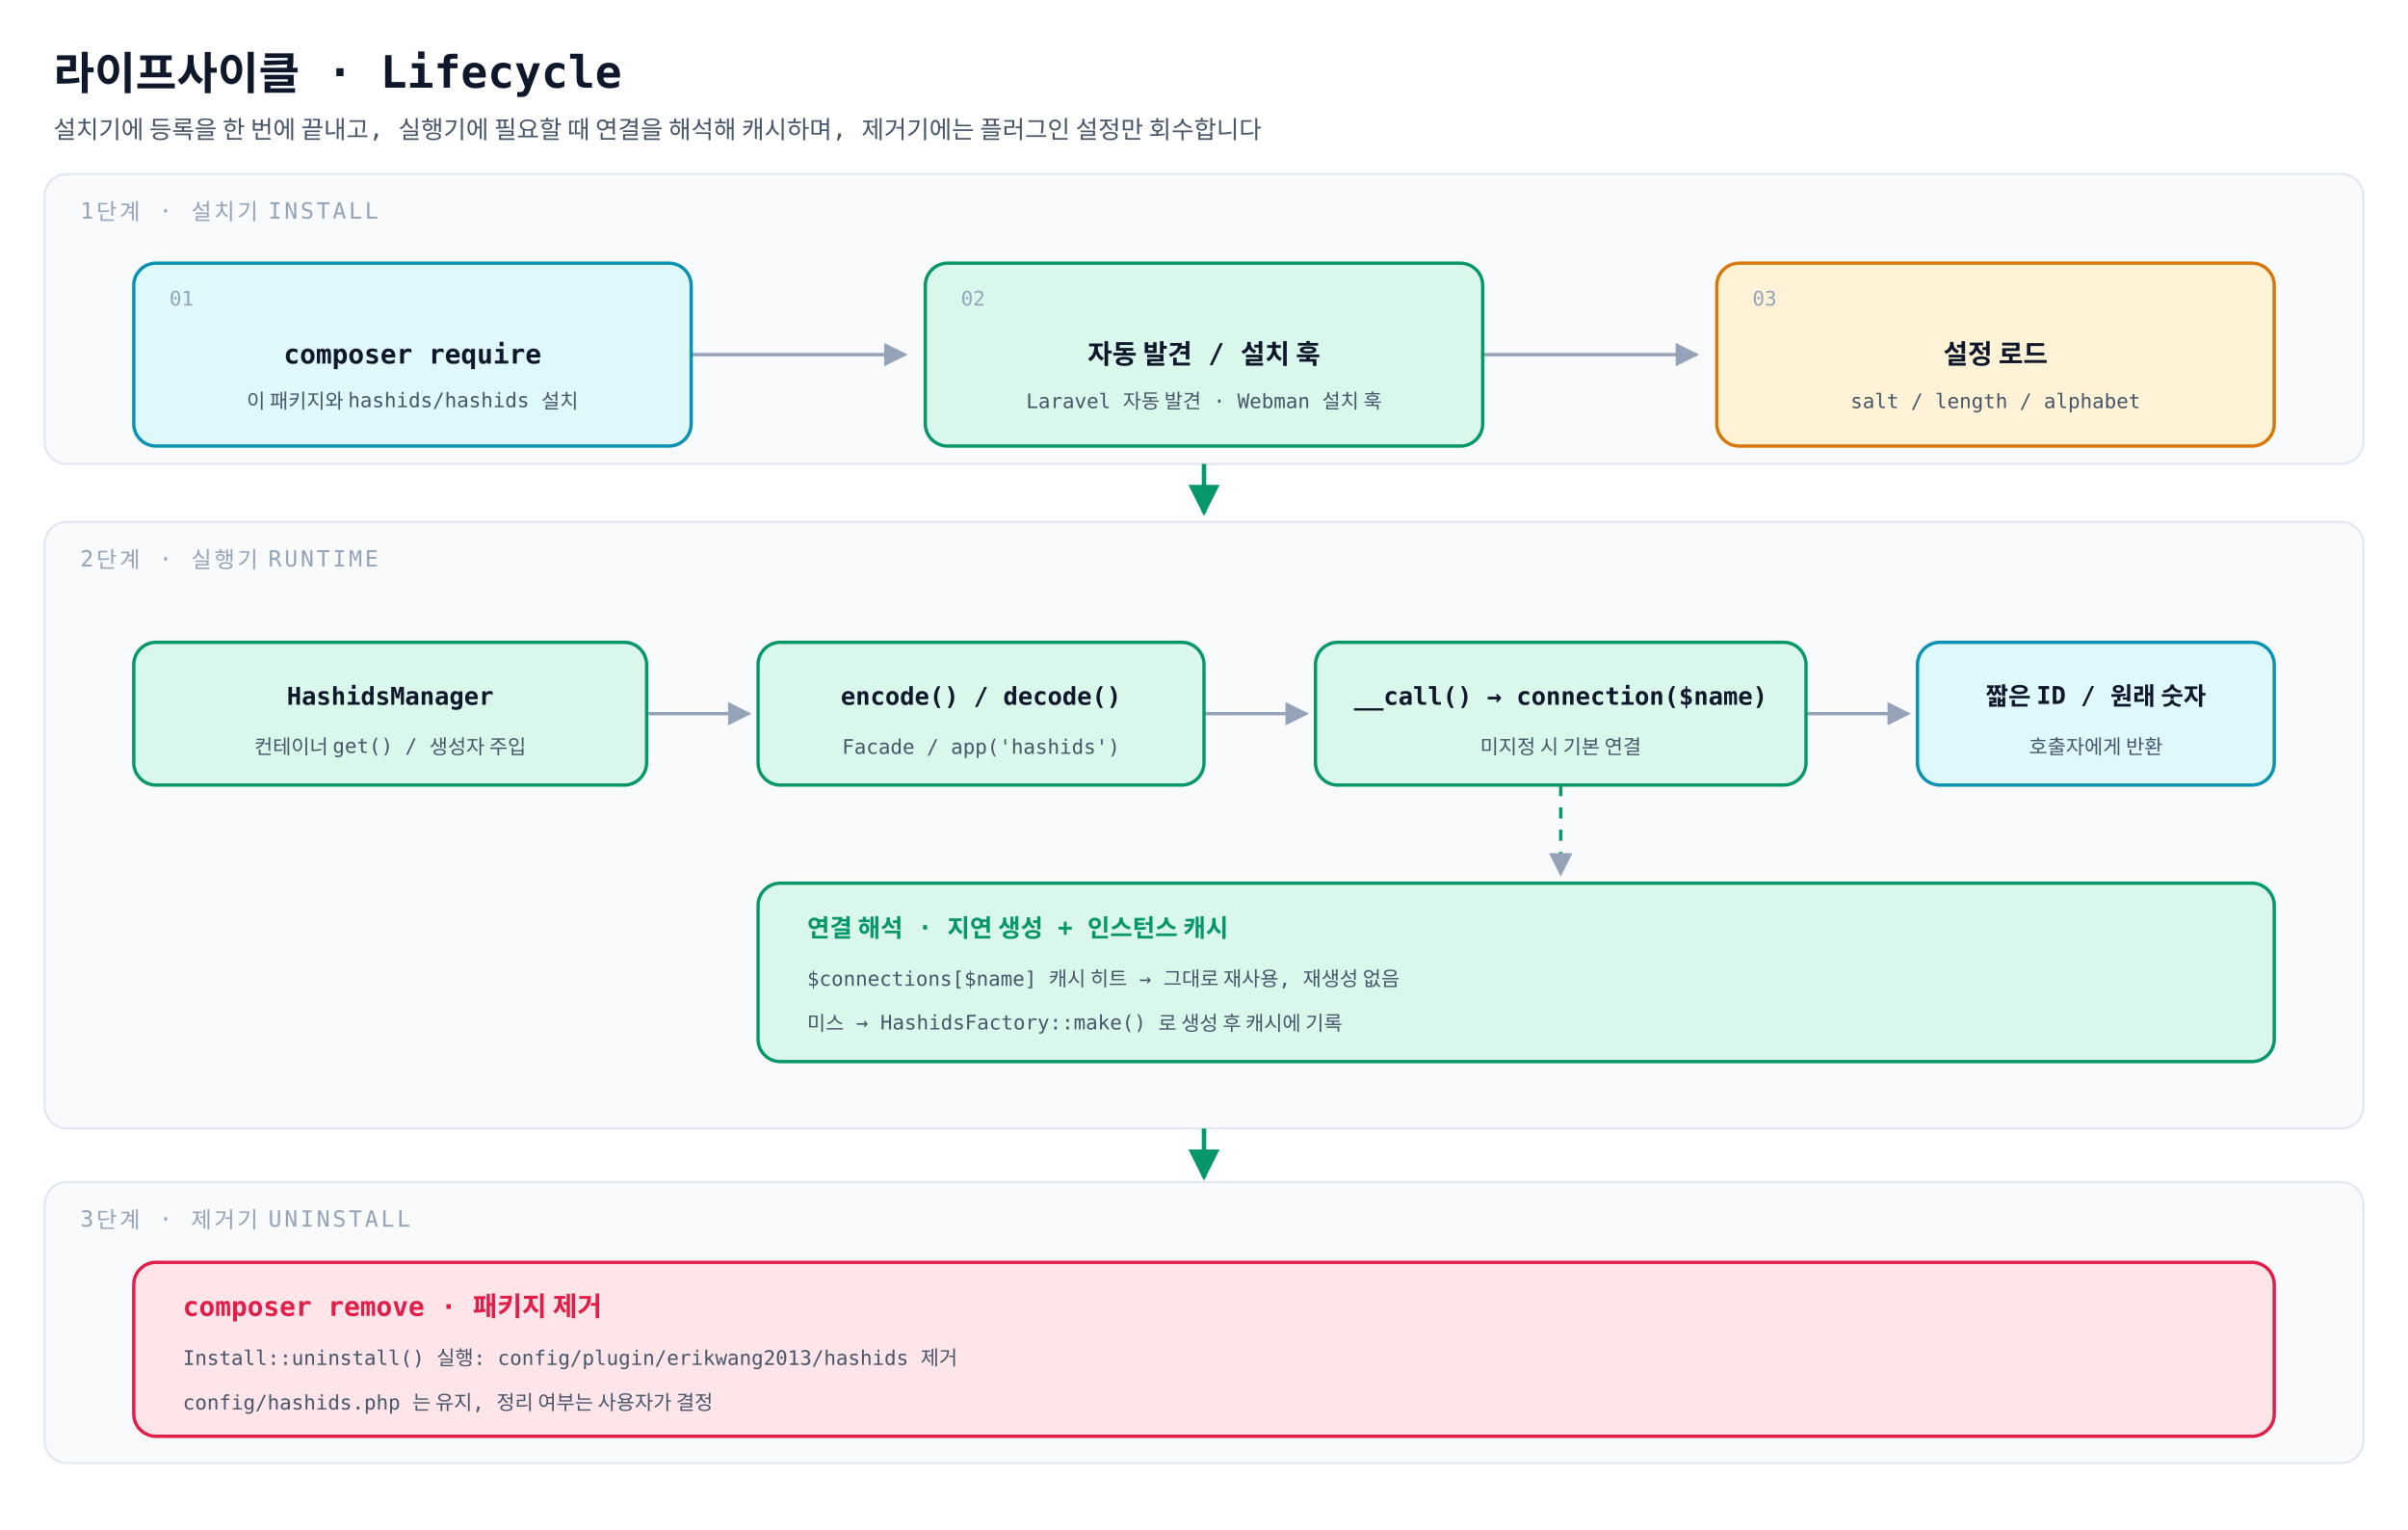
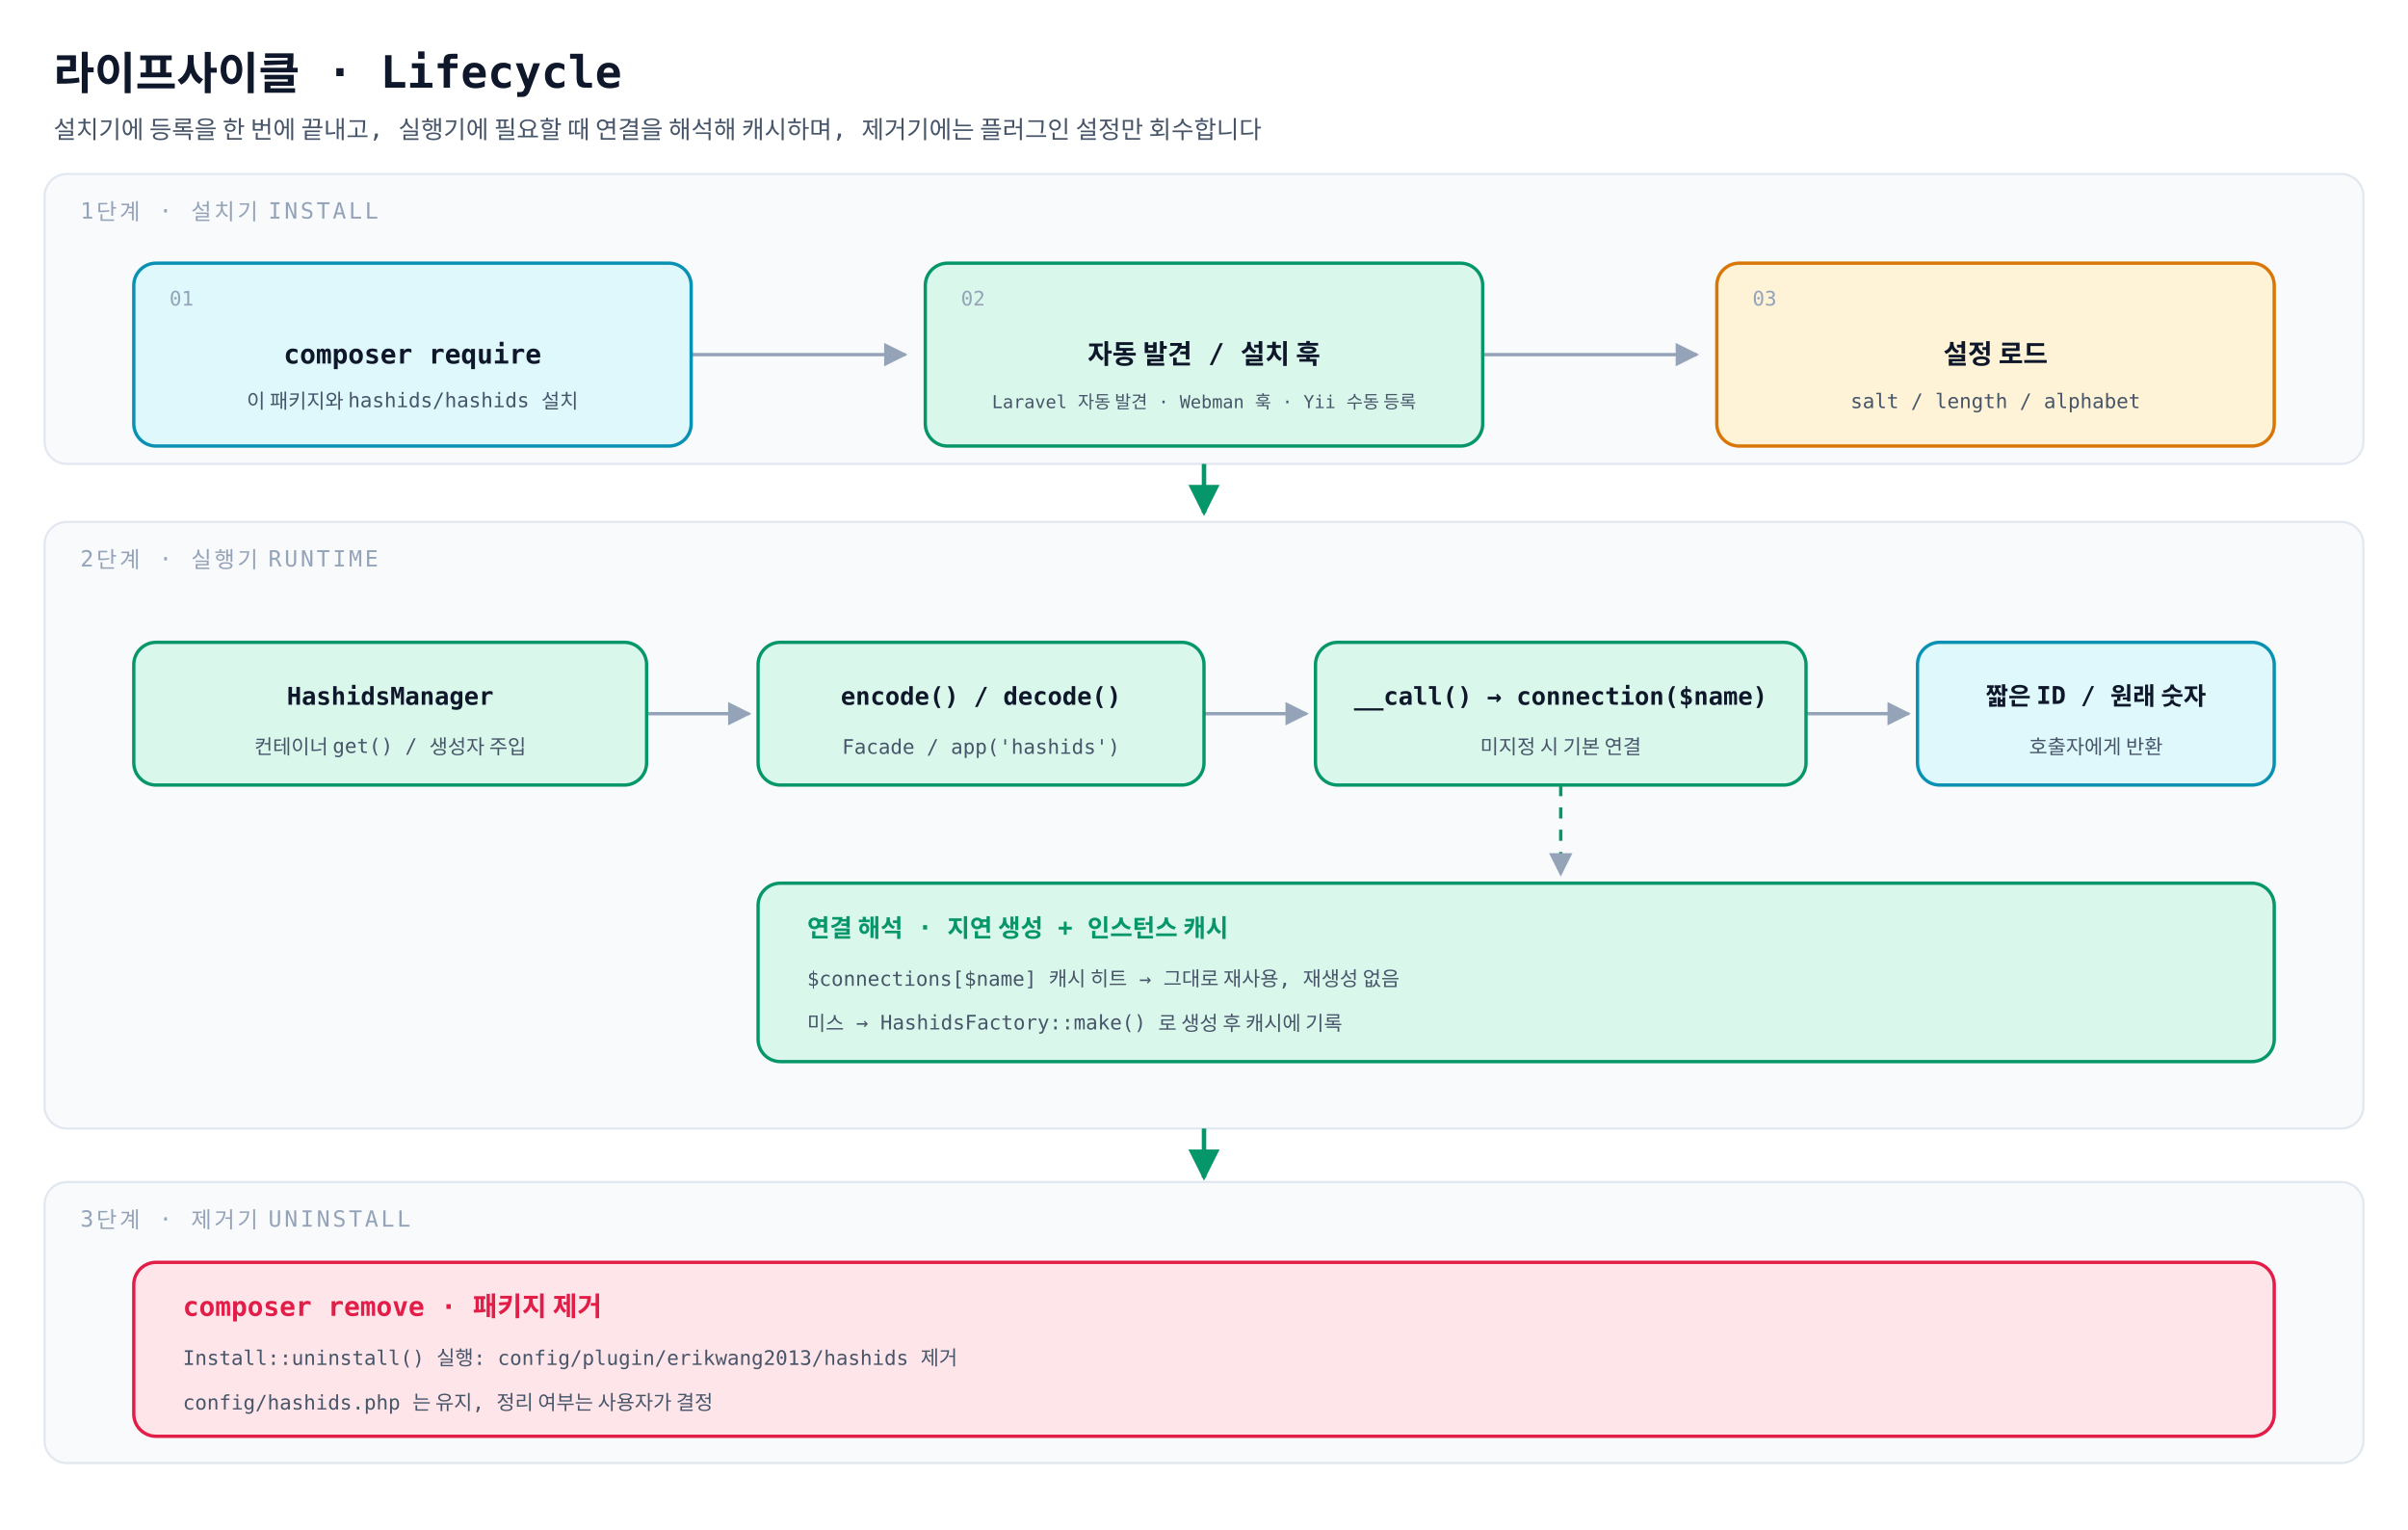
<svg xmlns="http://www.w3.org/2000/svg" viewBox="0 0 1080 686" role="img" aria-labelledby="lifeTitle lifeDesc">
  <defs>
    <style>
      text { font-family: ui-monospace, SFMono-Regular, Menlo, Consolas, "DejaVu Sans Mono", "PingFang SC", "Microsoft YaHei", monospace; }
      .bg         { fill: #ffffff; }
      .lane       { fill: #f8fafc; stroke: #e2e8f0; stroke-width: 1; }
      .lane-title { fill: #94a3b8; font-size: 10px; letter-spacing: 1.2px; }
      .c-mask     { fill: #ffffff; }
      .c-frontend { fill: rgba(34,211,238,.15);  stroke: #0891b2; stroke-width: 1.5; }
      .c-backend  { fill: rgba(52,211,153,.18);  stroke: #059669; stroke-width: 1.5; }
      .c-cloud    { fill: rgba(251,191,36,.18);  stroke: #d97706; stroke-width: 1.5; }
      .c-security { fill: rgba(251,113,133,.18); stroke: #e11d48; stroke-width: 1.5; }
      .t-primary  { fill: #0f172a; font-weight: 600; }
      .t-muted    { fill: #475569; }
      .t-dim      { fill: #94a3b8; }
      .t-backend  { fill: #059669; font-weight: 600; }
      .t-security { fill: #e11d48; font-weight: 600; }
      .a-default  { stroke: #94a3b8; fill: none; }
      .a-emphasis { stroke: #059669; fill: none; }
      .a-dashed   { stroke: #059669; fill: none; stroke-dasharray: 5,5; }
      .a-head-default  { fill: #94a3b8; }
      .a-head-emphasis { fill: #059669; }

      @media (prefers-color-scheme: dark) {
        .bg         { fill: #0b1220; }
        .lane       { fill: #0f172a; stroke: #1e293b; }
        .lane-title { fill: #64748b; }
        .c-mask     { fill: #0f172a; }
        .c-frontend { fill: rgba(8,51,68,.40);   stroke: #22d3ee; }
        .c-backend  { fill: rgba(6,78,59,.40);   stroke: #34d399; }
        .c-cloud    { fill: rgba(120,53,15,.35); stroke: #fbbf24; }
        .c-security { fill: rgba(136,19,55,.40); stroke: #fb7185; }
        .t-primary  { fill: #f8fafc; }
        .t-muted    { fill: #94a3b8; }
        .t-dim      { fill: #64748b; }
        .t-backend  { fill: #34d399; }
        .t-security { fill: #fb7185; }
        .a-default  { stroke: #64748b; }
        .a-emphasis { stroke: #34d399; }
        .a-dashed   { stroke: #34d399; }
        .a-head-default  { fill: #64748b; }
        .a-head-emphasis { fill: #34d399; }
      }
    </style>
    <marker id="ah" viewBox="0 0 10 10" refX="9" refY="5" markerWidth="7" markerHeight="7" orient="auto">
      <path d="M0 0 L10 5 L0 10 z" class="a-head-default" />
    </marker>
    <marker id="ah-e" viewBox="0 0 10 10" refX="9" refY="5" markerWidth="7" markerHeight="7" orient="auto">
      <path d="M0 0 L10 5 L0 10 z" class="a-head-emphasis" />
    </marker>
  </defs>
  <rect class="bg" x="0" y="0" width="1080" height="686" />
  <text x="24" y="40" class="t-primary" font-size="20">라이프사이클 · Lifecycle</text>
  <text x="24" y="62" class="t-muted" font-size="11">설치기에 등록을 한 번에 끝내고, 실행기에 필요할 때 연결을 해석해 캐시하며, 제거기에는 플러그인 설정만 회수합니다</text>
  <rect class="lane" x="20" y="78" width="1040" height="130" rx="10" />
  <rect class="lane" x="20" y="234" width="1040" height="272" rx="10" />
  <rect class="lane" x="20" y="530" width="1040" height="126" rx="10" />
  <text class="lane-title" x="36" y="98">1단계 · 설치기 INSTALL</text>
  <text class="lane-title" x="36" y="254">2단계 · 실행기 RUNTIME</text>
  <text class="lane-title" x="36" y="550">3단계 · 제거기 UNINSTALL</text>
  <line class="a-emphasis" x1="540" y1="208" x2="540" y2="230" stroke-width="2" marker-end="url(#ah-e)" />
  <line class="a-emphasis" x1="540" y1="506" x2="540" y2="528" stroke-width="2" marker-end="url(#ah-e)" />
  <line class="a-default" x1="310" y1="159" x2="406" y2="159" stroke-width="1.5" marker-end="url(#ah)" />
  <line class="a-default" x1="665" y1="159" x2="761" y2="159" stroke-width="1.5" marker-end="url(#ah)" />
  <line class="a-default" x1="290" y1="320" x2="336" y2="320" stroke-width="1.5" marker-end="url(#ah)" />
  <line class="a-default" x1="540" y1="320" x2="586" y2="320" stroke-width="1.5" marker-end="url(#ah)" />
  <line class="a-default" x1="810" y1="320" x2="856" y2="320" stroke-width="1.5" marker-end="url(#ah)" />
  <line class="a-dashed" x1="700" y1="352" x2="700" y2="392" stroke-width="1.5" marker-end="url(#ah)" />
  <rect class="c-mask" x="60" y="118" width="250" height="82" rx="10" />
  <rect class="c-frontend" x="60" y="118" width="250" height="82" rx="10" />
  <text class="t-dim" x="76" y="137" font-size="9">01</text>
  <text class="t-primary" x="185" y="163" font-size="12" text-anchor="middle">composer require</text>
  <text class="t-muted" x="185" y="183" font-size="9" text-anchor="middle">이 패키지와 hashids/hashids 설치</text>
  <rect class="c-mask" x="415" y="118" width="250" height="82" rx="10" />
  <rect class="c-backend" x="415" y="118" width="250" height="82" rx="10" />
  <text class="t-dim" x="431" y="137" font-size="9">02</text>
  <text class="t-primary" x="540" y="163" font-size="12" text-anchor="middle">자동 발견 / 설치 훅</text>
-   <text class="t-muted" x="540" y="183" font-size="9" text-anchor="middle">Laravel 자동 발견 · Webman 설치 훅</text>
+   <text class="t-muted" x="540" y="183" font-size="8" text-anchor="middle">Laravel 자동 발견 · Webman 훅 · Yii 수동 등록</text>
  <rect class="c-mask" x="770" y="118" width="250" height="82" rx="10" />
  <rect class="c-cloud" x="770" y="118" width="250" height="82" rx="10" />
  <text class="t-dim" x="786" y="137" font-size="9">03</text>
  <text class="t-primary" x="895" y="163" font-size="12" text-anchor="middle">설정 로드</text>
  <text class="t-muted" x="895" y="183" font-size="9" text-anchor="middle">salt / length / alphabet</text>
  <rect class="c-mask" x="60" y="288" width="230" height="64" rx="10" />
  <rect class="c-backend" x="60" y="288" width="230" height="64" rx="10" />
  <text class="t-primary" x="175" y="316" font-size="11" text-anchor="middle">HashidsManager</text>
  <text class="t-muted" x="175" y="338" font-size="9" text-anchor="middle">컨테이너 get() / 생성자 주입</text>
  <rect class="c-mask" x="340" y="288" width="200" height="64" rx="10" />
  <rect class="c-backend" x="340" y="288" width="200" height="64" rx="10" />
  <text class="t-primary" x="440" y="316" font-size="11" text-anchor="middle">encode() / decode()</text>
  <text class="t-muted" x="440" y="338" font-size="9" text-anchor="middle">Facade / app('hashids')</text>
  <rect class="c-mask" x="590" y="288" width="220" height="64" rx="10" />
  <rect class="c-backend" x="590" y="288" width="220" height="64" rx="10" />
  <text class="t-primary" x="700" y="316" font-size="11" text-anchor="middle">__call() → connection($name)</text>
  <text class="t-muted" x="700" y="338" font-size="9" text-anchor="middle">미지정 시 기본 연결</text>
  <rect class="c-mask" x="860" y="288" width="160" height="64" rx="10" />
  <rect class="c-frontend" x="860" y="288" width="160" height="64" rx="10" />
  <text class="t-primary" x="940" y="316" font-size="11" text-anchor="middle">짧은 ID / 원래 숫자</text>
  <text class="t-muted" x="940" y="338" font-size="9" text-anchor="middle">호출자에게 반환</text>
  <rect class="c-mask" x="340" y="396" width="680" height="80" rx="10" />
  <rect class="c-backend" x="340" y="396" width="680" height="80" rx="10" />
  <text class="t-backend" x="362" y="420" font-size="11">연결 해석 · 지연 생성 + 인스턴스 캐시</text>
  <text class="t-muted" x="362" y="442" font-size="9">$connections[$name] 캐시 히트 → 그대로 재사용, 재생성 없음</text>
  <text class="t-muted" x="362" y="462" font-size="9">미스 → HashidsFactory::make() 로 생성 후 캐시에 기록</text>
  <rect class="c-mask" x="60" y="566" width="960" height="78" rx="10" />
  <rect class="c-security" x="60" y="566" width="960" height="78" rx="10" />
  <text class="t-security" x="82" y="590" font-size="12">composer remove · 패키지 제거</text>
  <text class="t-muted" x="82" y="612" font-size="9">Install::uninstall() 실행: config/plugin/erikwang2013/hashids 제거</text>
  <text class="t-muted" x="82" y="632" font-size="9">config/hashids.php 는 유지, 정리 여부는 사용자가 결정</text>
</svg>
